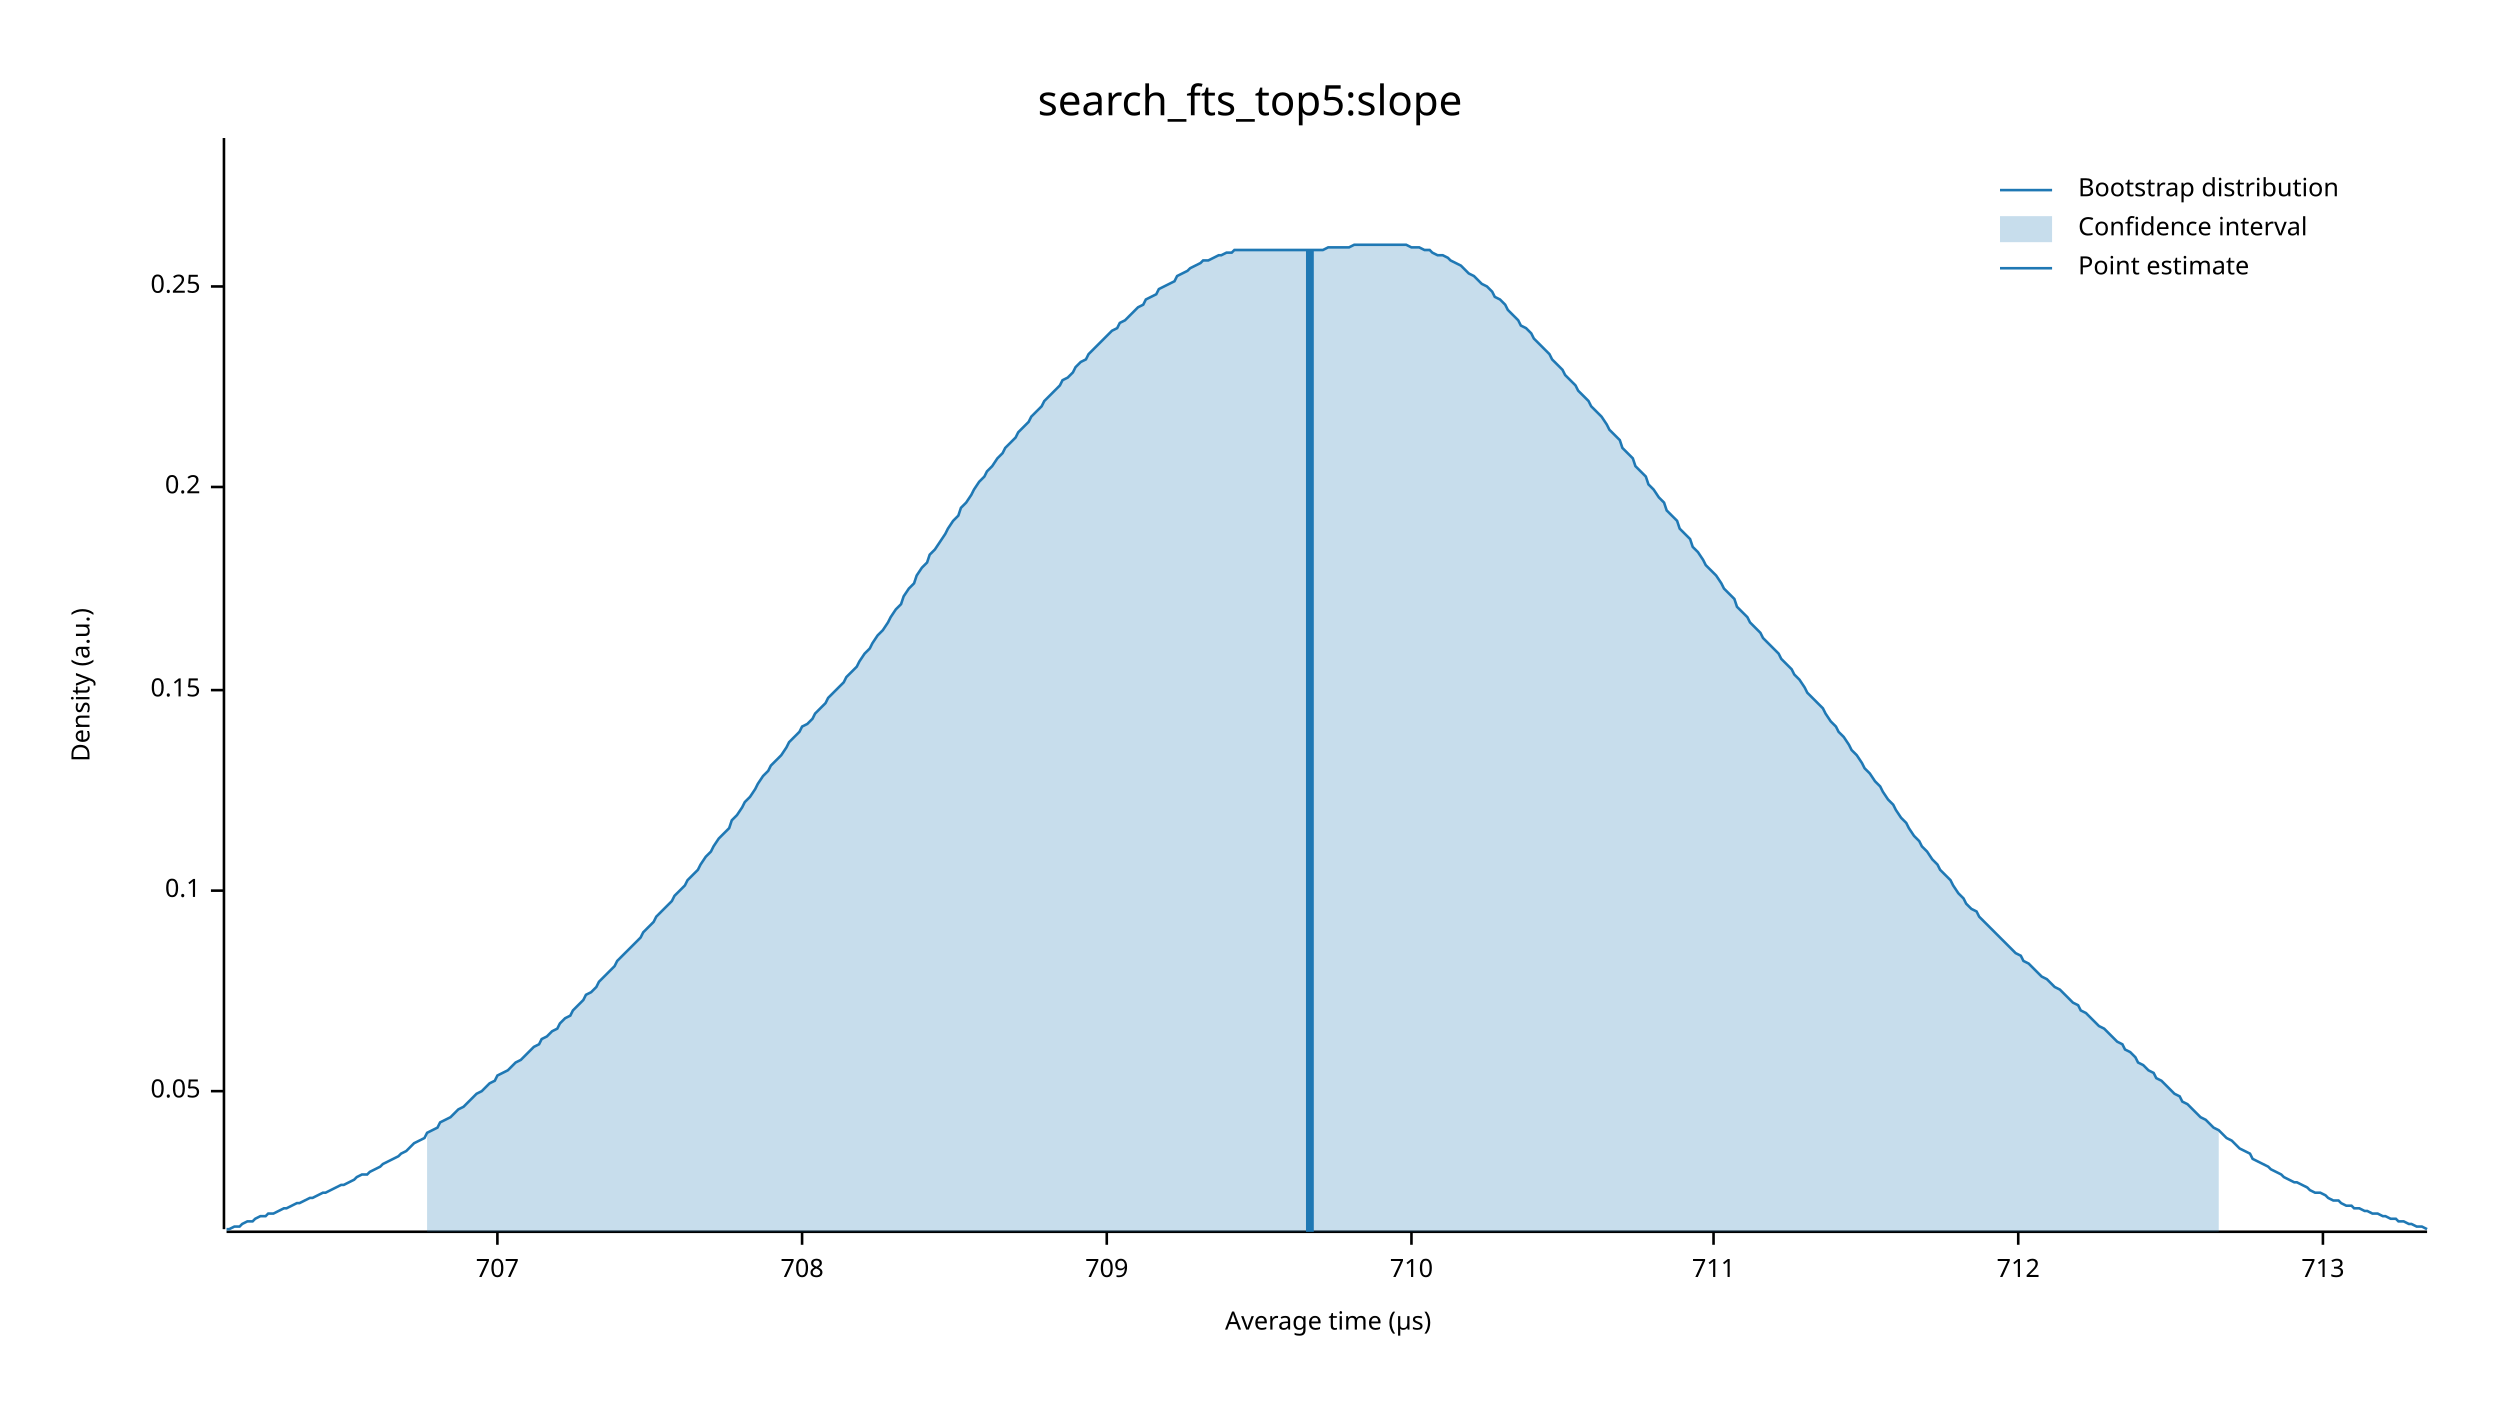
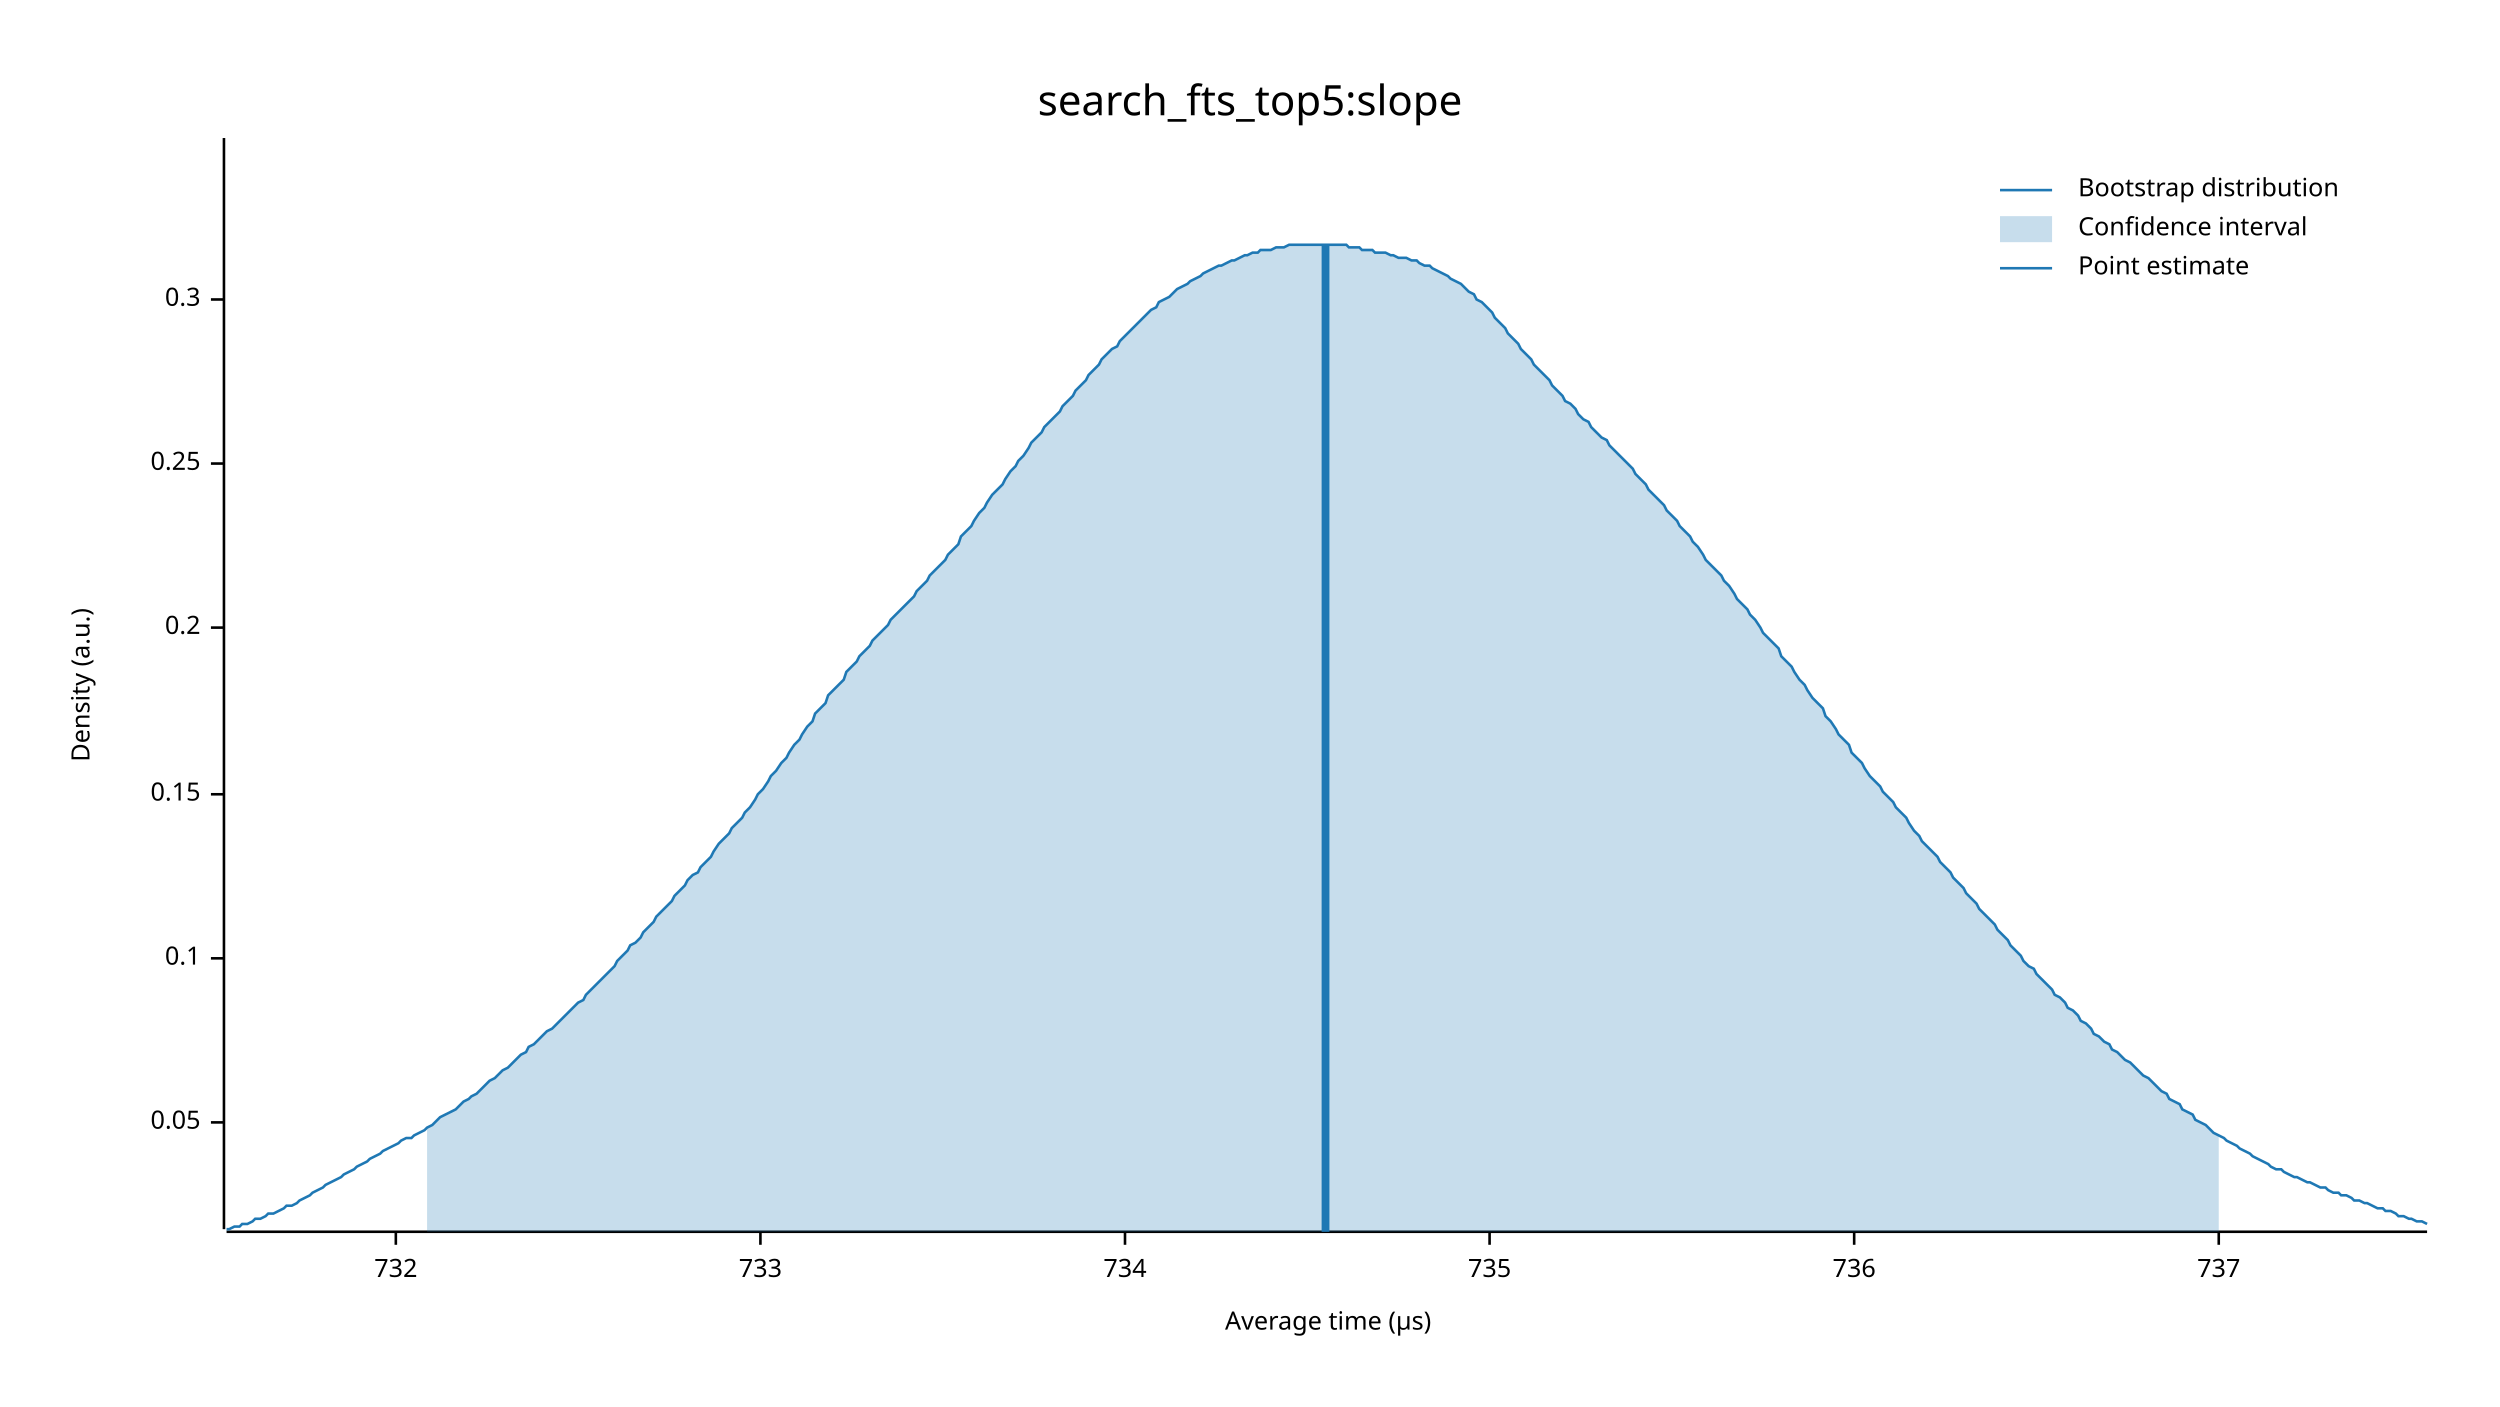
<svg xmlns="http://www.w3.org/2000/svg" width="960" height="540" viewBox="0 0 960 540">
  <text x="480" y="32" dy="0.76em" text-anchor="middle" font-family="sans-serif" font-size="16.129" opacity="1" fill="#000000">
search_fts_top5:slope
</text>
  <text x="27" y="263" dy="0.76em" text-anchor="middle" font-family="sans-serif" font-size="9.677" opacity="1" fill="#000000" transform="rotate(270, 27, 263)">
Density (a.u.)
</text>
  <text x="510" y="513" dy="-0.5ex" text-anchor="middle" font-family="sans-serif" font-size="9.677" opacity="1" fill="#000000">
Average time (µs)
</text>
  <polyline fill="none" opacity="1" stroke="#000000" stroke-width="1" points="86,53 86,472 " />
-   <text x="77" y="419" dy="0.5ex" text-anchor="end" font-family="sans-serif" font-size="9.677" opacity="1" fill="#000000">
+   <text x="77" y="431" dy="0.5ex" text-anchor="end" font-family="sans-serif" font-size="9.677" opacity="1" fill="#000000">
0.05
</text>
-   <polyline fill="none" opacity="1" stroke="#000000" stroke-width="1" points="81,419 86,419 " />
-   <text x="77" y="342" dy="0.5ex" text-anchor="end" font-family="sans-serif" font-size="9.677" opacity="1" fill="#000000">
+   <polyline fill="none" opacity="1" stroke="#000000" stroke-width="1" points="81,431 86,431 " />
+   <text x="77" y="368" dy="0.5ex" text-anchor="end" font-family="sans-serif" font-size="9.677" opacity="1" fill="#000000">
0.1
</text>
-   <polyline fill="none" opacity="1" stroke="#000000" stroke-width="1" points="81,342 86,342 " />
-   <text x="77" y="265" dy="0.5ex" text-anchor="end" font-family="sans-serif" font-size="9.677" opacity="1" fill="#000000">
+   <polyline fill="none" opacity="1" stroke="#000000" stroke-width="1" points="81,368 86,368 " />
+   <text x="77" y="305" dy="0.5ex" text-anchor="end" font-family="sans-serif" font-size="9.677" opacity="1" fill="#000000">
0.15
</text>
-   <polyline fill="none" opacity="1" stroke="#000000" stroke-width="1" points="81,265 86,265 " />
-   <text x="77" y="187" dy="0.5ex" text-anchor="end" font-family="sans-serif" font-size="9.677" opacity="1" fill="#000000">
+   <polyline fill="none" opacity="1" stroke="#000000" stroke-width="1" points="81,305 86,305 " />
+   <text x="77" y="241" dy="0.5ex" text-anchor="end" font-family="sans-serif" font-size="9.677" opacity="1" fill="#000000">
0.2
</text>
-   <polyline fill="none" opacity="1" stroke="#000000" stroke-width="1" points="81,187 86,187 " />
-   <text x="77" y="110" dy="0.5ex" text-anchor="end" font-family="sans-serif" font-size="9.677" opacity="1" fill="#000000">
+   <polyline fill="none" opacity="1" stroke="#000000" stroke-width="1" points="81,241 86,241 " />
+   <text x="77" y="178" dy="0.5ex" text-anchor="end" font-family="sans-serif" font-size="9.677" opacity="1" fill="#000000">
0.25
</text>
-   <polyline fill="none" opacity="1" stroke="#000000" stroke-width="1" points="81,110 86,110 " />
+   <polyline fill="none" opacity="1" stroke="#000000" stroke-width="1" points="81,178 86,178 " />
+   <text x="77" y="115" dy="0.5ex" text-anchor="end" font-family="sans-serif" font-size="9.677" opacity="1" fill="#000000">
+ 0.3
+ </text>
+   <polyline fill="none" opacity="1" stroke="#000000" stroke-width="1" points="81,115 86,115 " />
  <polyline fill="none" opacity="1" stroke="#000000" stroke-width="1" points="87,473 932,473 " />
-   <text x="191" y="483" dy="0.76em" text-anchor="middle" font-family="sans-serif" font-size="9.677" opacity="1" fill="#000000">
- 707
+   <text x="152" y="483" dy="0.76em" text-anchor="middle" font-family="sans-serif" font-size="9.677" opacity="1" fill="#000000">
+ 732
</text>
-   <polyline fill="none" opacity="1" stroke="#000000" stroke-width="1" points="191,473 191,478 " />
-   <text x="308" y="483" dy="0.76em" text-anchor="middle" font-family="sans-serif" font-size="9.677" opacity="1" fill="#000000">
- 708
+   <polyline fill="none" opacity="1" stroke="#000000" stroke-width="1" points="152,473 152,478 " />
+   <text x="292" y="483" dy="0.76em" text-anchor="middle" font-family="sans-serif" font-size="9.677" opacity="1" fill="#000000">
+ 733
</text>
-   <polyline fill="none" opacity="1" stroke="#000000" stroke-width="1" points="308,473 308,478 " />
-   <text x="425" y="483" dy="0.76em" text-anchor="middle" font-family="sans-serif" font-size="9.677" opacity="1" fill="#000000">
- 709
+   <polyline fill="none" opacity="1" stroke="#000000" stroke-width="1" points="292,473 292,478 " />
+   <text x="432" y="483" dy="0.76em" text-anchor="middle" font-family="sans-serif" font-size="9.677" opacity="1" fill="#000000">
+ 734
</text>
-   <polyline fill="none" opacity="1" stroke="#000000" stroke-width="1" points="425,473 425,478 " />
-   <text x="542" y="483" dy="0.76em" text-anchor="middle" font-family="sans-serif" font-size="9.677" opacity="1" fill="#000000">
- 710
+   <polyline fill="none" opacity="1" stroke="#000000" stroke-width="1" points="432,473 432,478 " />
+   <text x="572" y="483" dy="0.76em" text-anchor="middle" font-family="sans-serif" font-size="9.677" opacity="1" fill="#000000">
+ 735
</text>
-   <polyline fill="none" opacity="1" stroke="#000000" stroke-width="1" points="542,473 542,478 " />
-   <text x="658" y="483" dy="0.76em" text-anchor="middle" font-family="sans-serif" font-size="9.677" opacity="1" fill="#000000">
- 711
+   <polyline fill="none" opacity="1" stroke="#000000" stroke-width="1" points="572,473 572,478 " />
+   <text x="712" y="483" dy="0.76em" text-anchor="middle" font-family="sans-serif" font-size="9.677" opacity="1" fill="#000000">
+ 736
</text>
-   <polyline fill="none" opacity="1" stroke="#000000" stroke-width="1" points="658,473 658,478 " />
-   <text x="775" y="483" dy="0.76em" text-anchor="middle" font-family="sans-serif" font-size="9.677" opacity="1" fill="#000000">
- 712
+   <polyline fill="none" opacity="1" stroke="#000000" stroke-width="1" points="712,473 712,478 " />
+   <text x="852" y="483" dy="0.76em" text-anchor="middle" font-family="sans-serif" font-size="9.677" opacity="1" fill="#000000">
+ 737
</text>
-   <polyline fill="none" opacity="1" stroke="#000000" stroke-width="1" points="775,473 775,478 " />
-   <text x="892" y="483" dy="0.76em" text-anchor="middle" font-family="sans-serif" font-size="9.677" opacity="1" fill="#000000">
- 713
- </text>
-   <polyline fill="none" opacity="1" stroke="#000000" stroke-width="1" points="892,473 892,478 " />
-   <polyline fill="none" opacity="1" stroke="#1F78B4" stroke-width="1" points="87,472 88,472 90,471 92,471 93,470 95,469 97,469 98,468 100,467 102,467 103,466 105,466 107,465 109,464 110,464 112,463 114,462 115,462 117,461 119,460 120,460 122,459 124,458 125,458 127,457 129,456 131,455 132,455 134,454 136,453 137,452 139,451 141,451 142,450 144,449 146,448 147,447 149,446 151,445 153,444 154,443 156,442 158,440 159,439 161,438 163,437 164,435 166,434 168,433 169,431 171,430 173,429 175,427 176,426 178,425 180,423 181,422 183,420 185,419 186,418 188,416 190,415 191,413 193,412 195,411 197,409 198,408 200,407 202,405 203,404 205,402 207,401 208,399 210,398 212,396 214,395 215,393 217,391 219,390 220,388 222,386 224,384 225,382 227,381 229,379 230,377 232,375 234,373 236,371 237,369 239,367 241,365 242,364 244,362 246,360 247,358 249,356 251,354 252,352 254,350 256,348 258,346 259,344 261,342 263,340 264,338 266,336 268,334 269,332 271,329 273,327 274,325 276,322 278,320 280,318 281,315 283,313 285,310 286,308 288,306 290,303 291,301 293,298 295,296 296,294 298,292 300,290 302,287 303,285 305,283 307,281 308,279 310,278 312,276 313,274 315,272 317,270 318,268 320,266 322,264 324,262 325,260 327,258 329,256 330,254 332,251 334,249 335,247 337,244 339,242 341,239 342,237 344,234 346,232 347,229 349,226 351,224 352,221 354,218 356,216 357,213 359,211 361,208 363,205 364,203 366,200 368,198 369,195 371,193 373,190 374,188 376,185 378,183 379,181 381,179 383,176 385,174 386,172 388,170 390,168 391,166 393,164 395,162 396,160 398,158 400,156 401,154 403,152 405,150 407,148 408,146 410,145 412,143 413,141 415,139 417,138 418,136 420,134 422,132 423,131 425,129 427,127 429,126 430,124 432,123 434,121 435,120 437,118 439,117 440,115 442,114 444,113 445,111 447,110 449,109 451,108 452,106 454,105 456,104 457,103 459,102 461,101 462,100 464,100 466,99 468,98 469,98 471,97 473,97 474,96 476,96 478,96 479,96 481,96 483,96 484,96 486,96 488,96 490,96 491,96 493,96 495,96 496,96 498,96 500,96 501,96 503,96 505,96 506,96 508,96 510,95 512,95 513,95 515,95 517,95 518,95 520,94 522,94 523,94 525,94 527,94 528,94 530,94 532,94 534,94 535,94 537,94 539,94 540,94 542,95 544,95 545,95 547,96 549,96 550,97 552,98 554,98 556,99 557,100 559,101 561,102 562,103 564,105 566,106 567,107 569,109 571,110 573,112 574,114 576,115 578,117 579,119 581,121 583,123 584,125 586,126 588,128 589,130 591,132 593,134 595,136 596,138 598,140 600,142 601,144 603,146 605,148 606,150 608,152 610,154 611,156 613,158 615,160 617,163 618,165 620,167 622,169 623,172 625,174 627,176 628,179 630,181 632,183 633,186 635,188 637,191 639,193 640,196 642,198 644,200 645,203 647,205 649,207 650,210 652,212 654,215 655,217 657,219 659,221 661,224 662,226 664,228 666,230 667,233 669,235 671,237 672,239 674,241 676,243 677,245 679,247 681,249 683,251 684,253 686,255 688,257 689,259 691,261 693,264 694,266 696,268 698,270 700,272 701,274 703,277 705,279 706,281 708,283 710,286 711,288 713,290 715,293 716,295 718,297 720,300 722,302 723,304 725,307 727,309 728,311 730,314 732,316 733,318 735,321 737,323 738,325 740,327 742,330 744,332 745,334 747,336 749,338 750,340 752,343 754,345 755,347 757,349 759,350 760,352 762,354 764,356 766,358 767,359 769,361 771,363 772,364 774,366 776,367 777,369 779,370 781,372 782,373 784,375 786,376 788,378 789,379 791,380 793,382 794,383 796,385 798,386 799,388 801,389 803,391 804,392 806,394 808,395 810,397 811,398 813,400 815,401 816,403 818,404 820,406 821,408 823,409 825,411 827,412 828,414 830,415 832,417 833,418 835,420 837,421 838,423 840,424 842,426 843,427 845,429 847,430 849,432 850,433 852,434 854,436 855,437 857,438 859,440 860,441 862,442 864,443 865,445 867,446 869,447 871,448 872,449 874,450 876,451 877,452 879,453 881,454 882,454 884,455 886,456 887,457 889,458 891,458 893,459 894,460 896,461 898,461 899,462 901,463 903,463 904,464 906,464 908,465 909,465 911,466 913,466 915,467 916,467 918,468 920,468 921,469 923,469 925,470 926,470 928,471 930,471 932,472 " />
-   <polygon opacity="0.25" fill="#1F78B4" points="164,435 166,434 168,433 169,431 171,430 173,429 175,427 176,426 178,425 180,423 181,422 183,420 185,419 186,418 188,416 190,415 191,413 193,412 195,411 197,409 198,408 200,407 202,405 203,404 205,402 207,401 208,399 210,398 212,396 214,395 215,393 217,391 219,390 220,388 222,386 224,384 225,382 227,381 229,379 230,377 232,375 234,373 236,371 237,369 239,367 241,365 242,364 244,362 246,360 247,358 249,356 251,354 252,352 254,350 256,348 258,346 259,344 261,342 263,340 264,338 266,336 268,334 269,332 271,329 273,327 274,325 276,322 278,320 280,318 281,315 283,313 285,310 286,308 288,306 290,303 291,301 293,298 295,296 296,294 298,292 300,290 302,287 303,285 305,283 307,281 308,279 310,278 312,276 313,274 315,272 317,270 318,268 320,266 322,264 324,262 325,260 327,258 329,256 330,254 332,251 334,249 335,247 337,244 339,242 341,239 342,237 344,234 346,232 347,229 349,226 351,224 352,221 354,218 356,216 357,213 359,211 361,208 363,205 364,203 366,200 368,198 369,195 371,193 373,190 374,188 376,185 378,183 379,181 381,179 383,176 385,174 386,172 388,170 390,168 391,166 393,164 395,162 396,160 398,158 400,156 401,154 403,152 405,150 407,148 408,146 410,145 412,143 413,141 415,139 417,138 418,136 420,134 422,132 423,131 425,129 427,127 429,126 430,124 432,123 434,121 435,120 437,118 439,117 440,115 442,114 444,113 445,111 447,110 449,109 451,108 452,106 454,105 456,104 457,103 459,102 461,101 462,100 464,100 466,99 468,98 469,98 471,97 473,97 474,96 476,96 478,96 479,96 481,96 483,96 484,96 486,96 488,96 490,96 491,96 493,96 495,96 496,96 498,96 500,96 501,96 503,96 505,96 506,96 508,96 510,95 512,95 513,95 515,95 517,95 518,95 520,94 522,94 523,94 525,94 527,94 528,94 530,94 532,94 534,94 535,94 537,94 539,94 540,94 542,95 544,95 545,95 547,96 549,96 550,97 552,98 554,98 556,99 557,100 559,101 561,102 562,103 564,105 566,106 567,107 569,109 571,110 573,112 574,114 576,115 578,117 579,119 581,121 583,123 584,125 586,126 588,128 589,130 591,132 593,134 595,136 596,138 598,140 600,142 601,144 603,146 605,148 606,150 608,152 610,154 611,156 613,158 615,160 617,163 618,165 620,167 622,169 623,172 625,174 627,176 628,179 630,181 632,183 633,186 635,188 637,191 639,193 640,196 642,198 644,200 645,203 647,205 649,207 650,210 652,212 654,215 655,217 657,219 659,221 661,224 662,226 664,228 666,230 667,233 669,235 671,237 672,239 674,241 676,243 677,245 679,247 681,249 683,251 684,253 686,255 688,257 689,259 691,261 693,264 694,266 696,268 698,270 700,272 701,274 703,277 705,279 706,281 708,283 710,286 711,288 713,290 715,293 716,295 718,297 720,300 722,302 723,304 725,307 727,309 728,311 730,314 732,316 733,318 735,321 737,323 738,325 740,327 742,330 744,332 745,334 747,336 749,338 750,340 752,343 754,345 755,347 757,349 759,350 760,352 762,354 764,356 766,358 767,359 769,361 771,363 772,364 774,366 776,367 777,369 779,370 781,372 782,373 784,375 786,376 788,378 789,379 791,380 793,382 794,383 796,385 798,386 799,388 801,389 803,391 804,392 806,394 808,395 810,397 811,398 813,400 815,401 816,403 818,404 820,406 821,408 823,409 825,411 827,412 828,414 830,415 832,417 833,418 835,420 837,421 838,423 840,424 842,426 843,427 845,429 847,430 849,432 850,433 852,434 852,473 164,473 " />
-   <polyline fill="none" opacity="1" stroke="#1F78B4" stroke-width="3" points="503,473 503,96 " />
+   <polyline fill="none" opacity="1" stroke="#000000" stroke-width="1" points="852,473 852,478 " />
+   <polyline fill="none" opacity="1" stroke="#1F78B4" stroke-width="1" points="87,472 88,472 90,471 92,471 93,470 95,470 97,469 98,468 100,468 102,467 103,466 105,466 107,465 109,464 110,463 112,463 114,462 115,461 117,460 119,459 120,458 122,457 124,456 125,455 127,454 129,453 131,452 132,451 134,450 136,449 137,448 139,447 141,446 142,445 144,444 146,443 147,442 149,441 151,440 153,439 154,438 156,437 158,437 159,436 161,435 163,434 164,433 166,432 168,430 169,429 171,428 173,427 175,426 176,425 178,423 180,422 181,421 183,420 185,418 186,417 188,415 190,414 191,413 193,411 195,410 197,408 198,407 200,405 202,404 203,402 205,401 207,399 208,398 210,396 212,395 214,393 215,392 217,390 219,388 220,387 222,385 224,384 225,382 227,380 229,378 230,377 232,375 234,373 236,371 237,369 239,367 241,365 242,363 244,362 246,360 247,358 249,356 251,354 252,352 254,350 256,348 258,346 259,344 261,342 263,340 264,338 266,336 268,335 269,333 271,331 273,329 274,327 276,324 278,322 280,320 281,318 283,316 285,314 286,312 288,310 290,307 291,305 293,303 295,300 296,298 298,296 300,293 302,291 303,289 305,286 307,284 308,282 310,279 312,277 313,274 315,272 317,270 318,267 320,265 322,263 324,261 325,258 327,256 329,254 330,252 332,250 334,248 335,246 337,244 339,242 341,240 342,238 344,236 346,234 347,233 349,231 351,229 352,227 354,225 356,223 357,221 359,219 361,217 363,215 364,213 366,211 368,209 369,206 371,204 373,202 374,200 376,197 378,195 379,193 381,190 383,188 385,186 386,184 388,181 390,179 391,177 393,175 395,172 396,170 398,168 400,166 401,164 403,162 405,160 407,158 408,156 410,154 412,152 413,150 415,148 417,146 418,144 420,142 422,140 423,138 425,136 427,134 429,133 430,131 432,129 434,127 435,126 437,124 439,122 440,121 442,119 444,118 445,116 447,115 449,114 451,112 452,111 454,110 456,109 457,108 459,107 461,106 462,105 464,104 466,103 468,102 469,102 471,101 473,100 474,100 476,99 478,98 479,98 481,97 483,97 484,96 486,96 488,96 490,95 491,95 493,95 495,94 496,94 498,94 500,94 501,94 503,94 505,94 506,94 508,94 510,94 512,94 513,94 515,94 517,94 518,95 520,95 522,95 523,96 525,96 527,96 528,97 530,97 532,97 534,98 535,98 537,99 539,99 540,99 542,100 544,100 545,101 547,102 549,102 550,103 552,104 554,105 556,106 557,107 559,108 561,109 562,110 564,112 566,113 567,115 569,116 571,118 573,120 574,122 576,124 578,126 579,128 581,130 583,132 584,134 586,136 588,138 589,140 591,142 593,144 595,146 596,148 598,150 600,152 601,154 603,155 605,157 606,159 608,161 610,162 611,164 613,166 615,168 617,169 618,171 620,173 622,175 623,176 625,178 627,180 628,182 630,184 632,186 633,188 635,190 637,192 639,194 640,196 642,198 644,200 645,202 647,204 649,206 650,208 652,210 654,213 655,215 657,217 659,219 661,221 662,223 664,225 666,228 667,230 669,232 671,234 672,236 674,238 676,241 677,243 679,245 681,247 683,249 684,252 686,254 688,256 689,258 691,261 693,263 694,265 696,268 698,270 700,272 701,275 703,277 705,280 706,282 708,284 710,286 711,289 713,291 715,293 716,295 718,298 720,300 722,302 723,304 725,306 727,308 728,310 730,312 732,314 733,316 735,319 737,321 738,323 740,325 742,327 744,329 745,331 747,333 749,335 750,337 752,339 754,341 755,343 757,345 759,347 760,349 762,351 764,353 766,355 767,357 769,359 771,361 772,363 774,365 776,367 777,369 779,371 781,372 782,374 784,376 786,378 788,380 789,382 791,383 793,385 794,387 796,388 798,390 799,392 801,393 803,395 804,397 806,398 808,400 810,401 811,403 813,404 815,406 816,407 818,408 820,410 821,411 823,413 825,414 827,416 828,417 830,419 832,420 833,422 835,423 837,424 838,426 840,427 842,428 843,430 845,431 847,432 849,434 850,435 852,436 854,437 855,438 857,439 859,440 860,441 862,442 864,443 865,444 867,445 869,446 871,447 872,448 874,449 876,449 877,450 879,451 881,452 882,452 884,453 886,454 887,454 889,455 891,456 893,456 894,457 896,458 898,458 899,459 901,459 903,460 904,461 906,461 908,462 909,462 911,463 913,464 915,464 916,465 918,465 920,466 921,467 923,467 925,468 926,468 928,469 930,469 932,470 " />
+   <polygon opacity="0.25" fill="#1F78B4" points="164,433 166,432 168,430 169,429 171,428 173,427 175,426 176,425 178,423 180,422 181,421 183,420 185,418 186,417 188,415 190,414 191,413 193,411 195,410 197,408 198,407 200,405 202,404 203,402 205,401 207,399 208,398 210,396 212,395 214,393 215,392 217,390 219,388 220,387 222,385 224,384 225,382 227,380 229,378 230,377 232,375 234,373 236,371 237,369 239,367 241,365 242,363 244,362 246,360 247,358 249,356 251,354 252,352 254,350 256,348 258,346 259,344 261,342 263,340 264,338 266,336 268,335 269,333 271,331 273,329 274,327 276,324 278,322 280,320 281,318 283,316 285,314 286,312 288,310 290,307 291,305 293,303 295,300 296,298 298,296 300,293 302,291 303,289 305,286 307,284 308,282 310,279 312,277 313,274 315,272 317,270 318,267 320,265 322,263 324,261 325,258 327,256 329,254 330,252 332,250 334,248 335,246 337,244 339,242 341,240 342,238 344,236 346,234 347,233 349,231 351,229 352,227 354,225 356,223 357,221 359,219 361,217 363,215 364,213 366,211 368,209 369,206 371,204 373,202 374,200 376,197 378,195 379,193 381,190 383,188 385,186 386,184 388,181 390,179 391,177 393,175 395,172 396,170 398,168 400,166 401,164 403,162 405,160 407,158 408,156 410,154 412,152 413,150 415,148 417,146 418,144 420,142 422,140 423,138 425,136 427,134 429,133 430,131 432,129 434,127 435,126 437,124 439,122 440,121 442,119 444,118 445,116 447,115 449,114 451,112 452,111 454,110 456,109 457,108 459,107 461,106 462,105 464,104 466,103 468,102 469,102 471,101 473,100 474,100 476,99 478,98 479,98 481,97 483,97 484,96 486,96 488,96 490,95 491,95 493,95 495,94 496,94 498,94 500,94 501,94 503,94 505,94 506,94 508,94 510,94 512,94 513,94 515,94 517,94 518,95 520,95 522,95 523,96 525,96 527,96 528,97 530,97 532,97 534,98 535,98 537,99 539,99 540,99 542,100 544,100 545,101 547,102 549,102 550,103 552,104 554,105 556,106 557,107 559,108 561,109 562,110 564,112 566,113 567,115 569,116 571,118 573,120 574,122 576,124 578,126 579,128 581,130 583,132 584,134 586,136 588,138 589,140 591,142 593,144 595,146 596,148 598,150 600,152 601,154 603,155 605,157 606,159 608,161 610,162 611,164 613,166 615,168 617,169 618,171 620,173 622,175 623,176 625,178 627,180 628,182 630,184 632,186 633,188 635,190 637,192 639,194 640,196 642,198 644,200 645,202 647,204 649,206 650,208 652,210 654,213 655,215 657,217 659,219 661,221 662,223 664,225 666,228 667,230 669,232 671,234 672,236 674,238 676,241 677,243 679,245 681,247 683,249 684,252 686,254 688,256 689,258 691,261 693,263 694,265 696,268 698,270 700,272 701,275 703,277 705,280 706,282 708,284 710,286 711,289 713,291 715,293 716,295 718,298 720,300 722,302 723,304 725,306 727,308 728,310 730,312 732,314 733,316 735,319 737,321 738,323 740,325 742,327 744,329 745,331 747,333 749,335 750,337 752,339 754,341 755,343 757,345 759,347 760,349 762,351 764,353 766,355 767,357 769,359 771,361 772,363 774,365 776,367 777,369 779,371 781,372 782,374 784,376 786,378 788,380 789,382 791,383 793,385 794,387 796,388 798,390 799,392 801,393 803,395 804,397 806,398 808,400 810,401 811,403 813,404 815,406 816,407 818,408 820,410 821,411 823,413 825,414 827,416 828,417 830,419 832,420 833,422 835,423 837,424 838,426 840,427 842,428 843,430 845,431 847,432 849,434 850,435 852,436 852,473 164,473 " />
+   <polyline fill="none" opacity="1" stroke="#1F78B4" stroke-width="3" points="509,473 509,94 " />
  <text x="798" y="68" dy="0.76em" text-anchor="start" font-family="sans-serif" font-size="9.677" opacity="1" fill="#000000">
Bootstrap distribution
</text>
  <text x="798" y="83" dy="0.76em" text-anchor="start" font-family="sans-serif" font-size="9.677" opacity="1" fill="#000000">
Confidence interval
</text>
  <text x="798" y="98" dy="0.76em" text-anchor="start" font-family="sans-serif" font-size="9.677" opacity="1" fill="#000000">
Point estimate
</text>
  <polyline fill="none" opacity="1" stroke="#1F78B4" stroke-width="1" points="768,73 788,73 " />
  <rect x="768" y="83" width="20" height="10" opacity="0.25" fill="#1F78B4" stroke="none" />
  <polyline fill="none" opacity="1" stroke="#1F78B4" stroke-width="1" points="768,103 788,103 " />
</svg>
